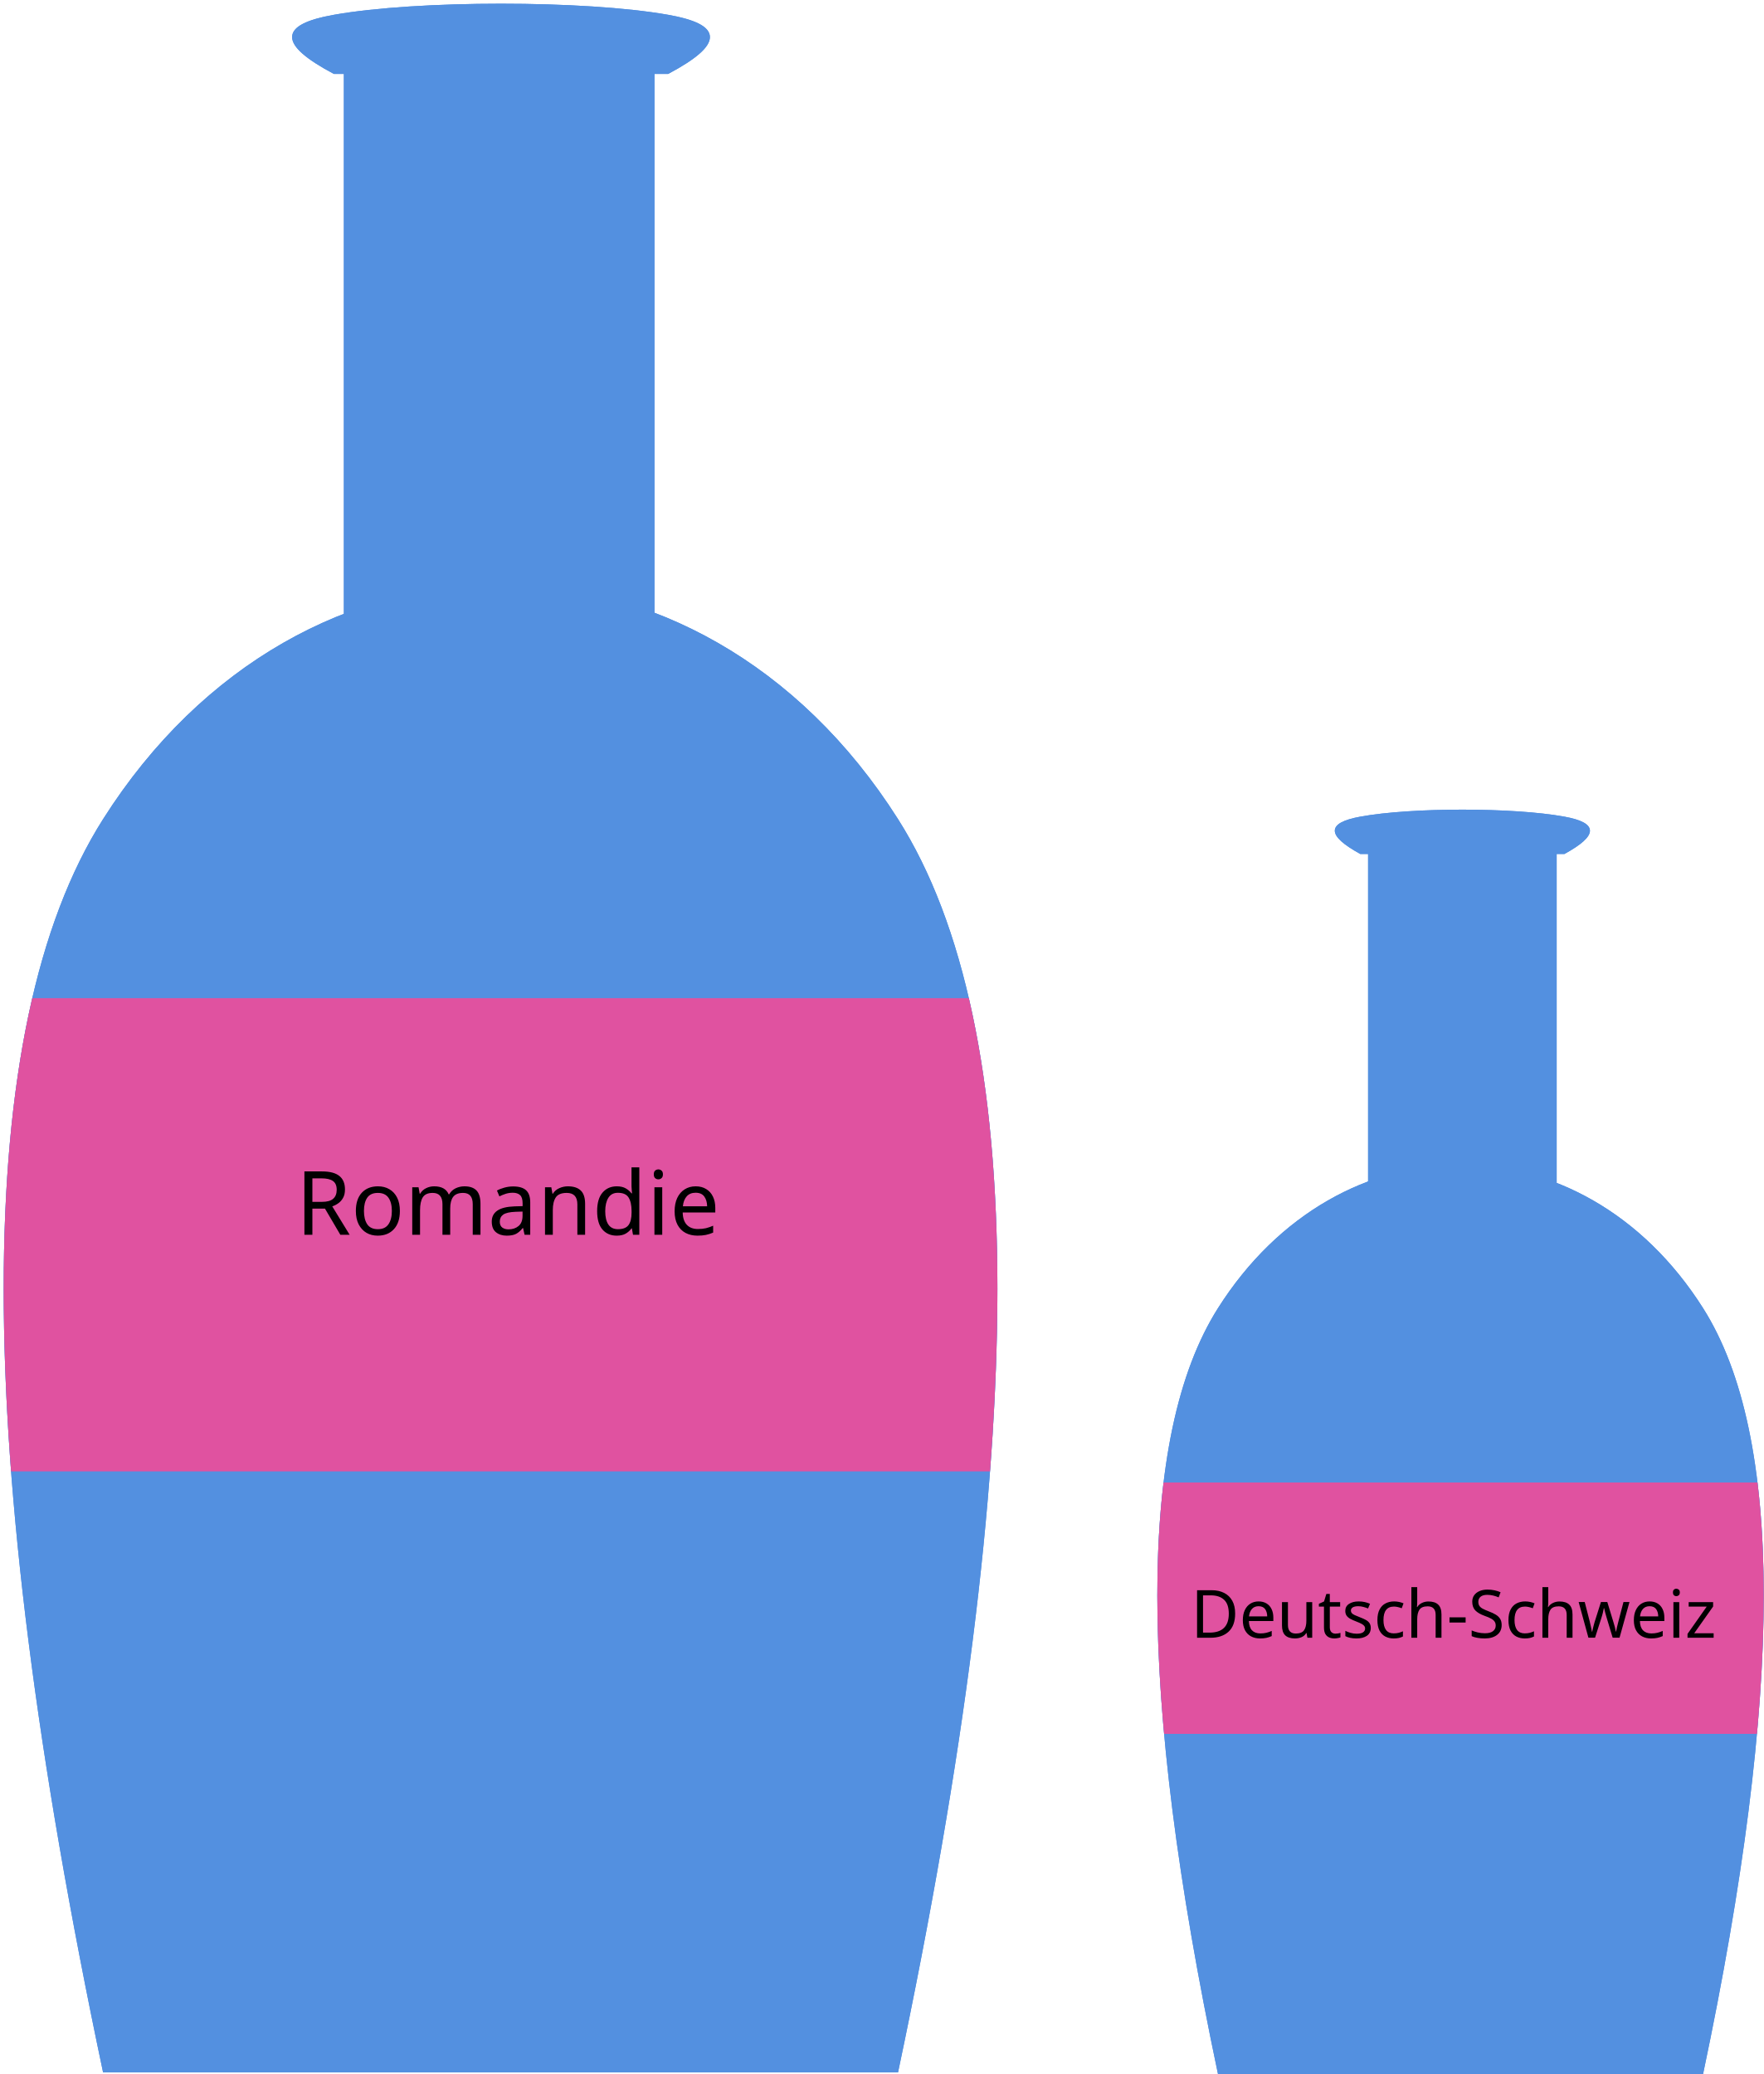
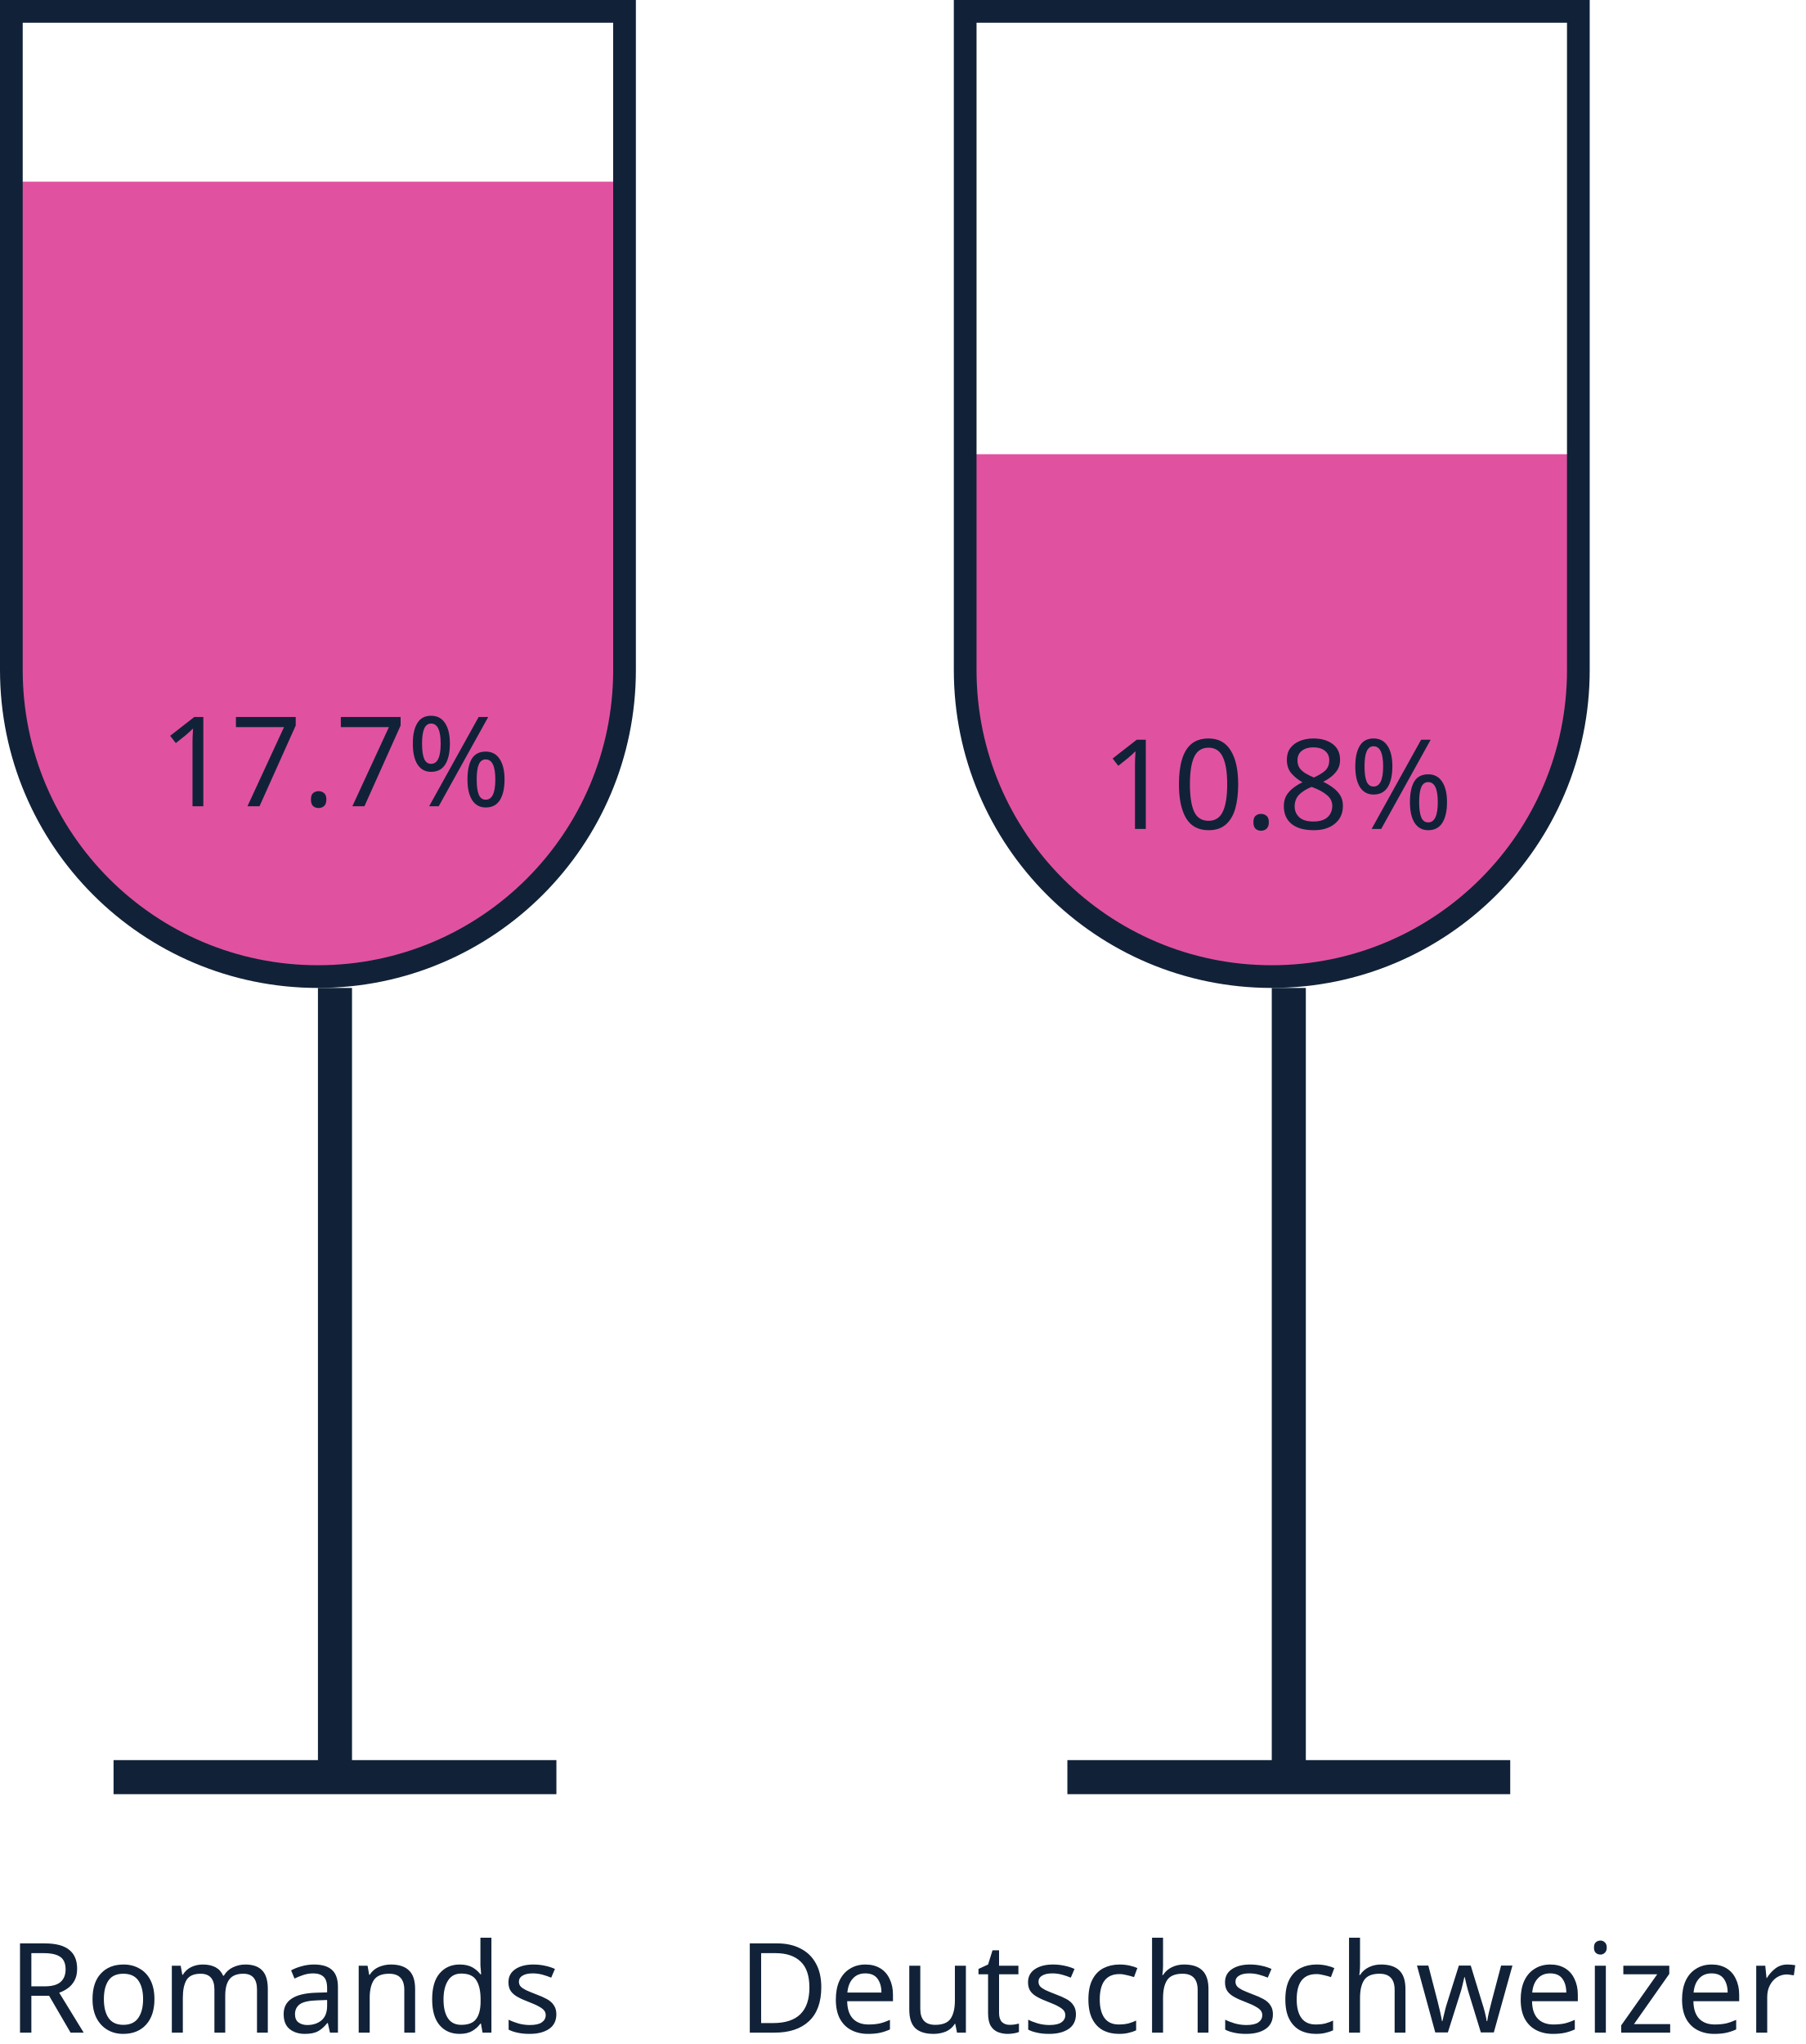
- <svg xmlns="http://www.w3.org/2000/svg" xmlns:xlink="http://www.w3.org/1999/xlink" width="477px" height="561px" viewBox="0 0 477 561" version="1.1">
-   <defs>
-     <path d="M27.875,221.562 C81.625,136.812 189.125,136.812 242.875,221.562 C278.708,278.062 278.708,391.062 242.875,560.562 L27.875,560.562 C-7.958,391.062 -7.958,278.062 27.875,221.562 Z" id="path-1" />
-     <rect id="path-2" x="93" y="4" width="84" height="218" />
-     <path d="M90.3,4 C112.9,-1.33226763e-15 158.1,2.22044605e-16 180.7,4 C195.767,6.667 195.767,12 180.7,20 L90.3,20 C75.233,12 75.233,6.667 90.3,4 Z" id="path-3" />
-     <path d="M329.4,353.842 C362.2,302.053 427.8,302.053 460.6,353.842 C482.467,388.368 482.467,457.421 460.6,561 L329.4,561 C307.533,457.421 307.533,388.368 329.4,353.842 Z" id="path-4" />
-     <rect id="path-5" x="370" y="221" width="51" height="133" />
-     <path d="M367.9,220.895 C381.7,218.368 409.3,218.368 423.1,220.895 C432.3,222.579 432.3,225.947 423.1,231 L367.9,231 C358.7,225.947 358.7,222.579 367.9,220.895 Z" id="path-6" />
-   </defs>
-   <g id="Page-1" stroke="none" stroke-width="1" fill="none" fill-rule="evenodd">
-     <g id="Artboard">
-       <g id="Rectangle">
-         <use fill="#5390E0" fill-rule="evenodd" xlink:href="#path-1" />
-         <path stroke="#5390E0" stroke-width="1" d="M28.28,560.062 L242.47,560.062 C278.194,390.904 278.166,278.14 242.453,221.83 C188.899,137.39 81.851,137.39 28.297,221.83 C-7.416,278.14 -7.444,390.904 28.28,560.062 Z" />
+ <svg xmlns="http://www.w3.org/2000/svg" width="159px" height="180px" viewBox="0 0 159 180" version="1.1">
+   <defs />
+   <g id="Page-2" stroke="none" stroke-width="1" fill="none" fill-rule="evenodd">
+     <g id="Group-3">
+       <text id="Deutschschweizer" font-family="InterUI-Regular, Inter UI" font-size="11" font-weight="normal" fill="#112238">
+         <tspan x="64.969" y="179">Deutschschweizer</tspan>
+       </text>
+       <text id="Romands" font-family="InterUI-Regular, Inter UI" font-size="11" font-weight="normal" fill="#112238">
+         <tspan x="0.699" y="179">Romands</tspan>
+       </text>
+       <g id="Group" transform="translate(84, 0)">
+         <path d="M1,40 L55,40 L55,59 C55,73.912 42.912,86 28,86 L28,86 C13.088,86 1,73.912 1,59 L1,40 Z" id="Rectangle-7-Copy" fill="#E052A0" />
+         <rect id="Rectangle-6-Copy" stroke="#112238" stroke-width="2" x="11" y="156" width="37" height="1" />
+         <path d="M1,1 L1,59 C1,73.912 13.088,86 28,86 C42.912,86 55,73.912 55,59 L55,1 L1,1 Z" id="Rectangle-8-Copy" stroke="#112238" stroke-width="2" />
+         <rect id="Rectangle-3-Copy" stroke="#112238" stroke-width="2" x="29" y="88" width="1" height="68" />
+         <text id="10.8%" font-family="InterUI-Medium, Inter UI" font-size="11" font-weight="400" fill="#112238">
+           <tspan x="13" y="73">10.8%</tspan>
+         </text>
      </g>
-       <path d="M262.027,270 C269.792,303.434 271.702,346.101 267.756,398 L2.994,398 C-0.952,346.101 0.958,303.434 8.723,270 L262.027,270 Z" id="Combined-Shape" fill="#E052A0" />
-       <text id="Romandie" font-family="InterUI-Regular, Inter UI" font-size="24" font-weight="normal" fill="#000000">
-         <tspan x="80" y="334">Romandie</tspan>
-       </text>
-       <g id="Rectangle-2">
-         <use fill="#5390E0" fill-rule="evenodd" xlink:href="#path-2" />
-         <rect stroke="#5390E0" stroke-width="1" x="93.5" y="4.5" width="83" height="217" />
-       </g>
-       <g id="Rectangle-3">
-         <use fill="#5390E0" fill-rule="evenodd" xlink:href="#path-3" />
-         <path stroke="#5390E0" stroke-width="1" d="M90.425,19.5 L180.575,19.5 C195.154,11.736 195.117,7.06 180.613,4.492 C158.071,0.503 112.929,0.503 90.387,4.492 C75.883,7.06 75.846,11.736 90.425,19.5 Z" />
-       </g>
-       <g id="Rectangle">
-         <use fill="#5390E0" fill-rule="evenodd" xlink:href="#path-4" />
-         <path stroke="#5390E0" stroke-width="0.61" d="M329.647,560.695 L460.353,560.695 C482.153,457.324 482.136,388.416 460.342,354.005 C427.662,302.405 362.338,302.405 329.658,354.005 C307.864,388.416 307.847,457.324 329.647,560.695 Z" />
-       </g>
-       <path d="M475.317,401 C477.609,419.972 477.56,442.638 475.171,469 L314.829,469 C312.44,442.638 312.391,419.972 314.683,401 L475.317,401 Z" id="Combined-Shape" fill="#E052A0" />
-       <text id="Deutsch-Schweiz" font-family="InterUI-Regular, Inter UI" font-size="18" font-weight="normal" fill="#000000">
-         <tspan x="322" y="443">Deutsch-Schweiz</tspan>
-       </text>
-       <g id="Rectangle-2">
-         <use fill="#5390E0" fill-rule="evenodd" xlink:href="#path-5" />
-         <rect stroke="#5390E0" stroke-width="0.61" x="370.305" y="221.305" width="50.39" height="132.39" />
-       </g>
-       <g id="Rectangle-3">
-         <use fill="#5390E0" fill-rule="evenodd" xlink:href="#path-6" />
-         <path stroke="#5390E0" stroke-width="0.61" d="M367.978,230.695 L423.022,230.695 C431.927,225.789 431.904,222.817 423.045,221.195 C409.281,218.675 381.719,218.675 367.955,221.195 C359.096,222.817 359.073,225.789 367.978,230.695 Z" />
+       <g id="Group-2">
+         <path d="M1,16 L55,16 L55,59 C55,73.912 42.912,86 28,86 L28,86 C13.088,86 1,73.912 1,59 L1,16 Z" id="Rectangle-7" fill="#E052A0" />
+         <rect id="Rectangle-6" stroke="#112238" stroke-width="2" x="11" y="156" width="37" height="1" />
+         <path d="M1,1 L1,59 C1,73.912 13.088,86 28,86 C42.912,86 55,73.912 55,59 L55,1 L1,1 Z" id="Rectangle-8" stroke="#112238" stroke-width="2" />
+         <rect id="Rectangle-3" stroke="#112238" stroke-width="2" x="29" y="88" width="1" height="68" />
+         <text id="17.7%" font-family="InterUI-Medium, Inter UI" font-size="11" font-weight="400" fill="#112238">
+           <tspan x="14" y="71">17.7%</tspan>
+         </text>
      </g>
    </g>
  </g>
</svg>
